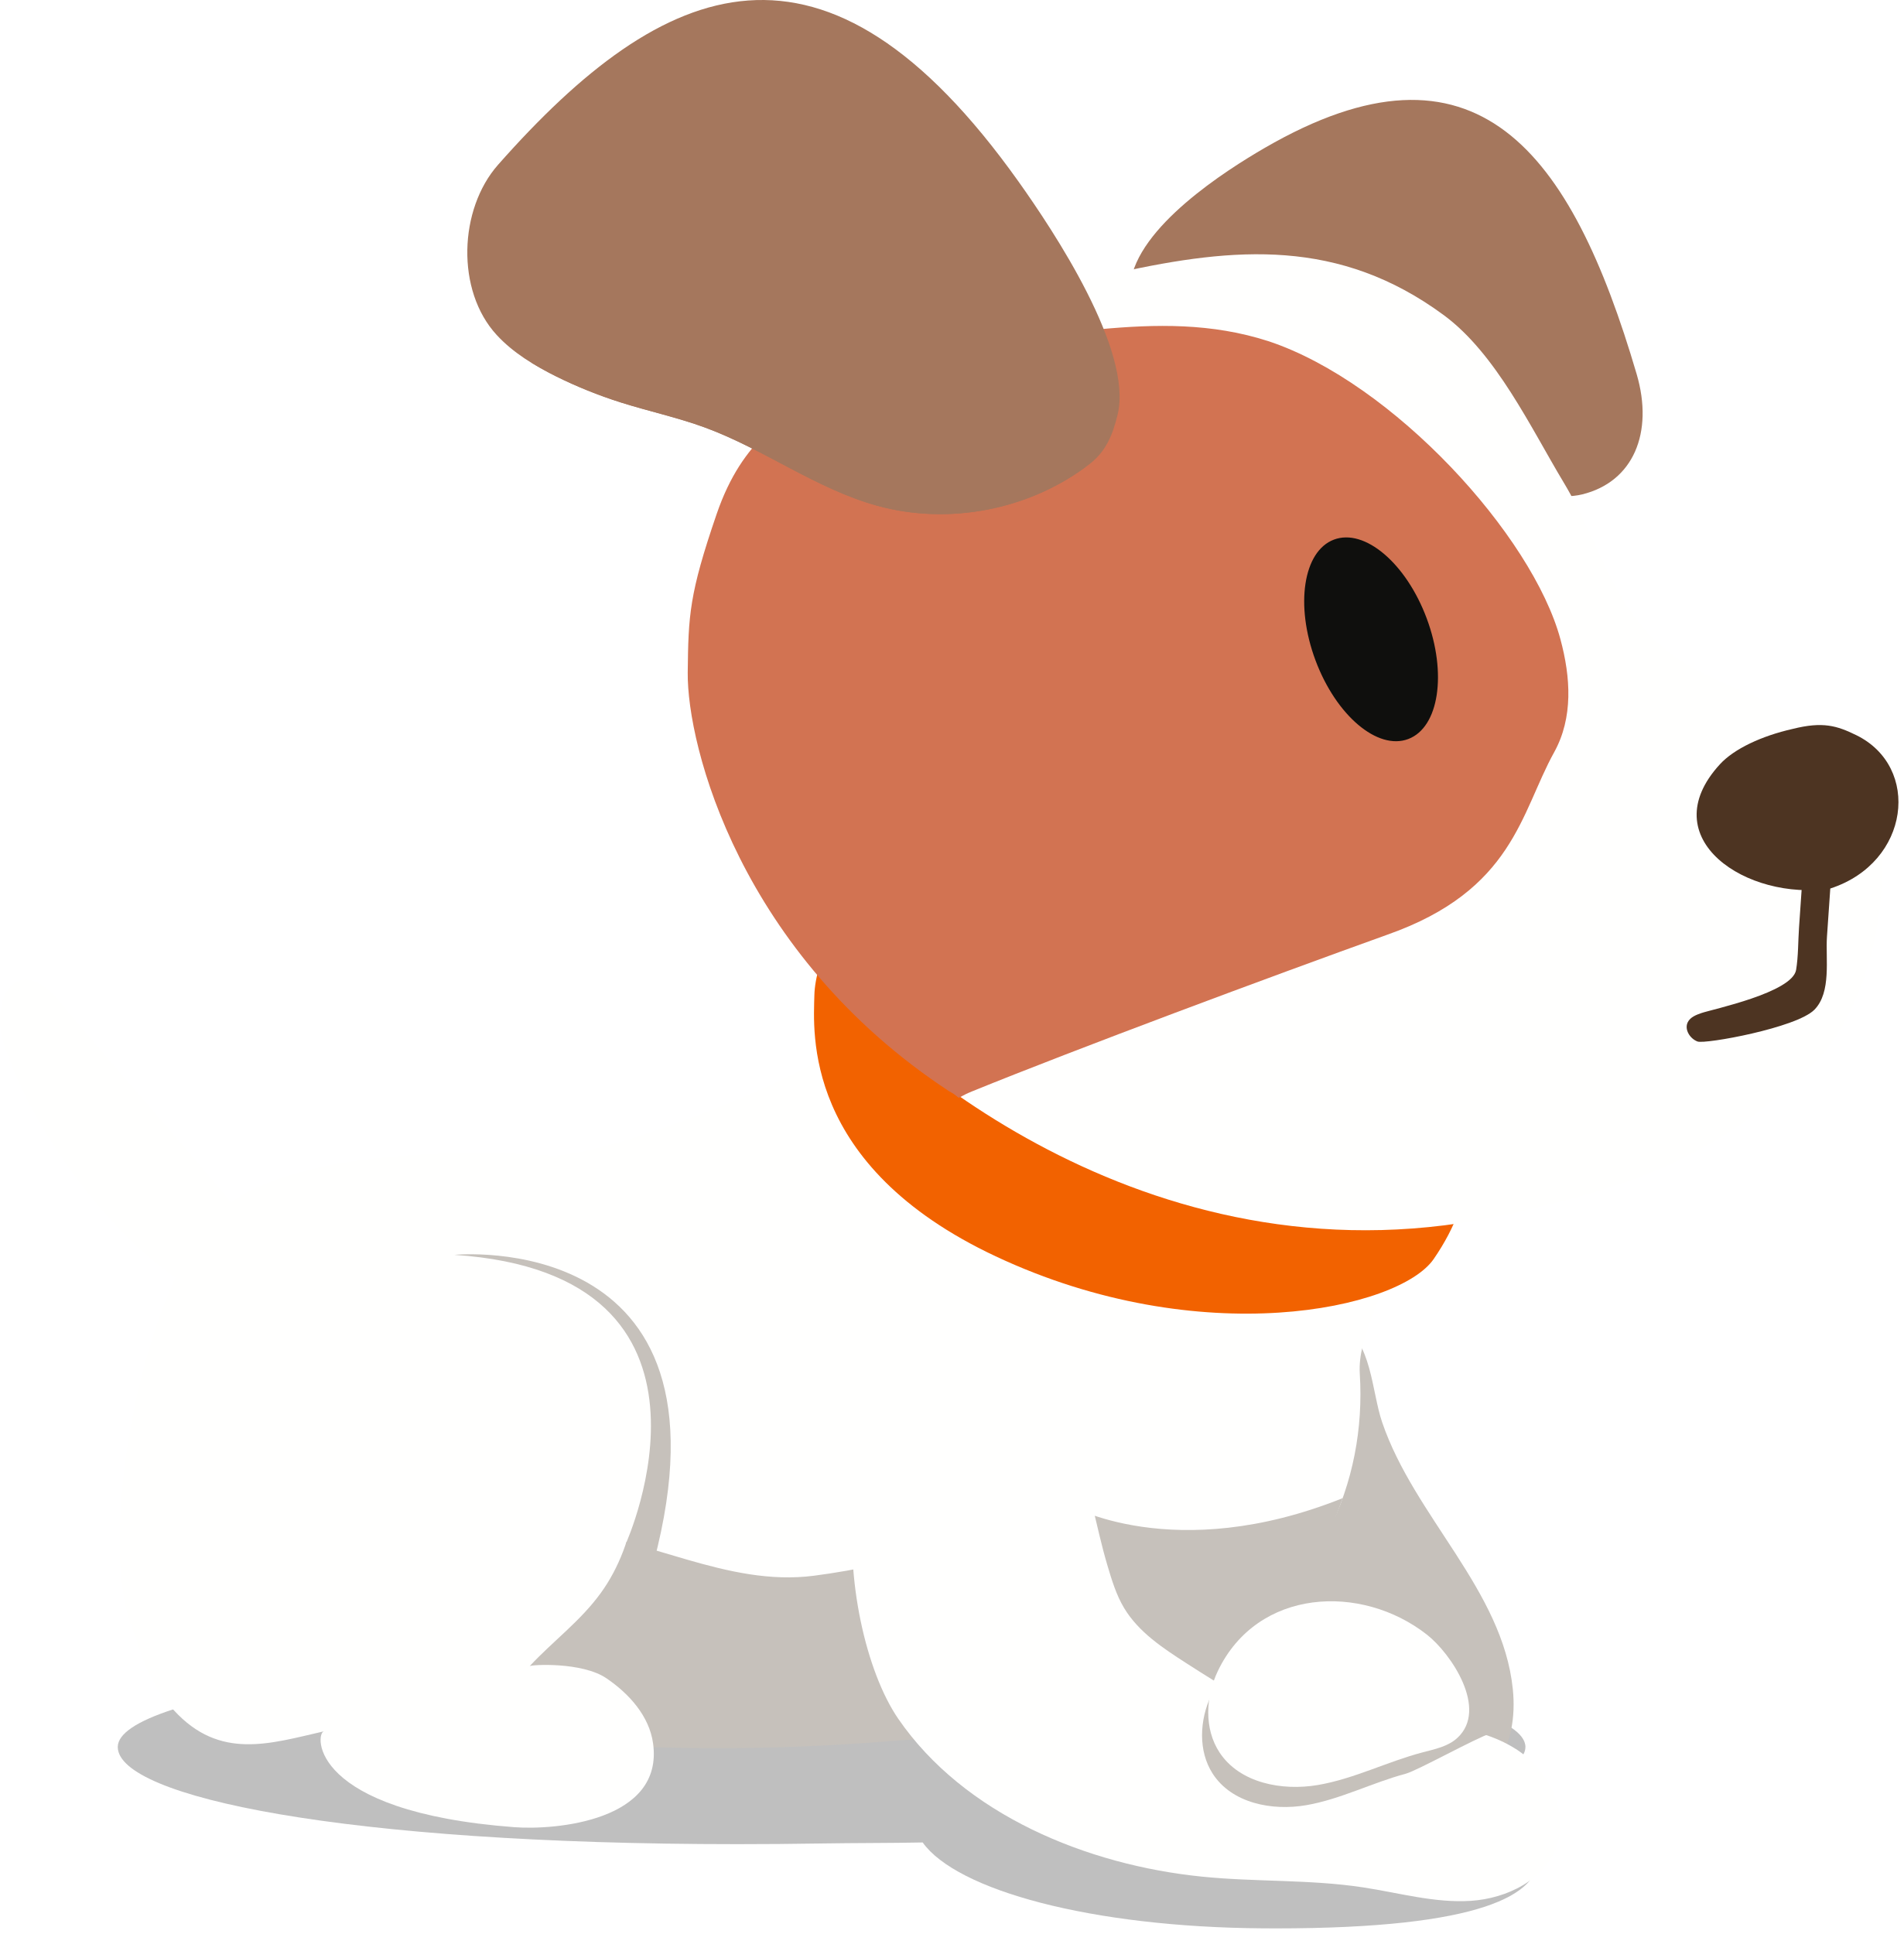
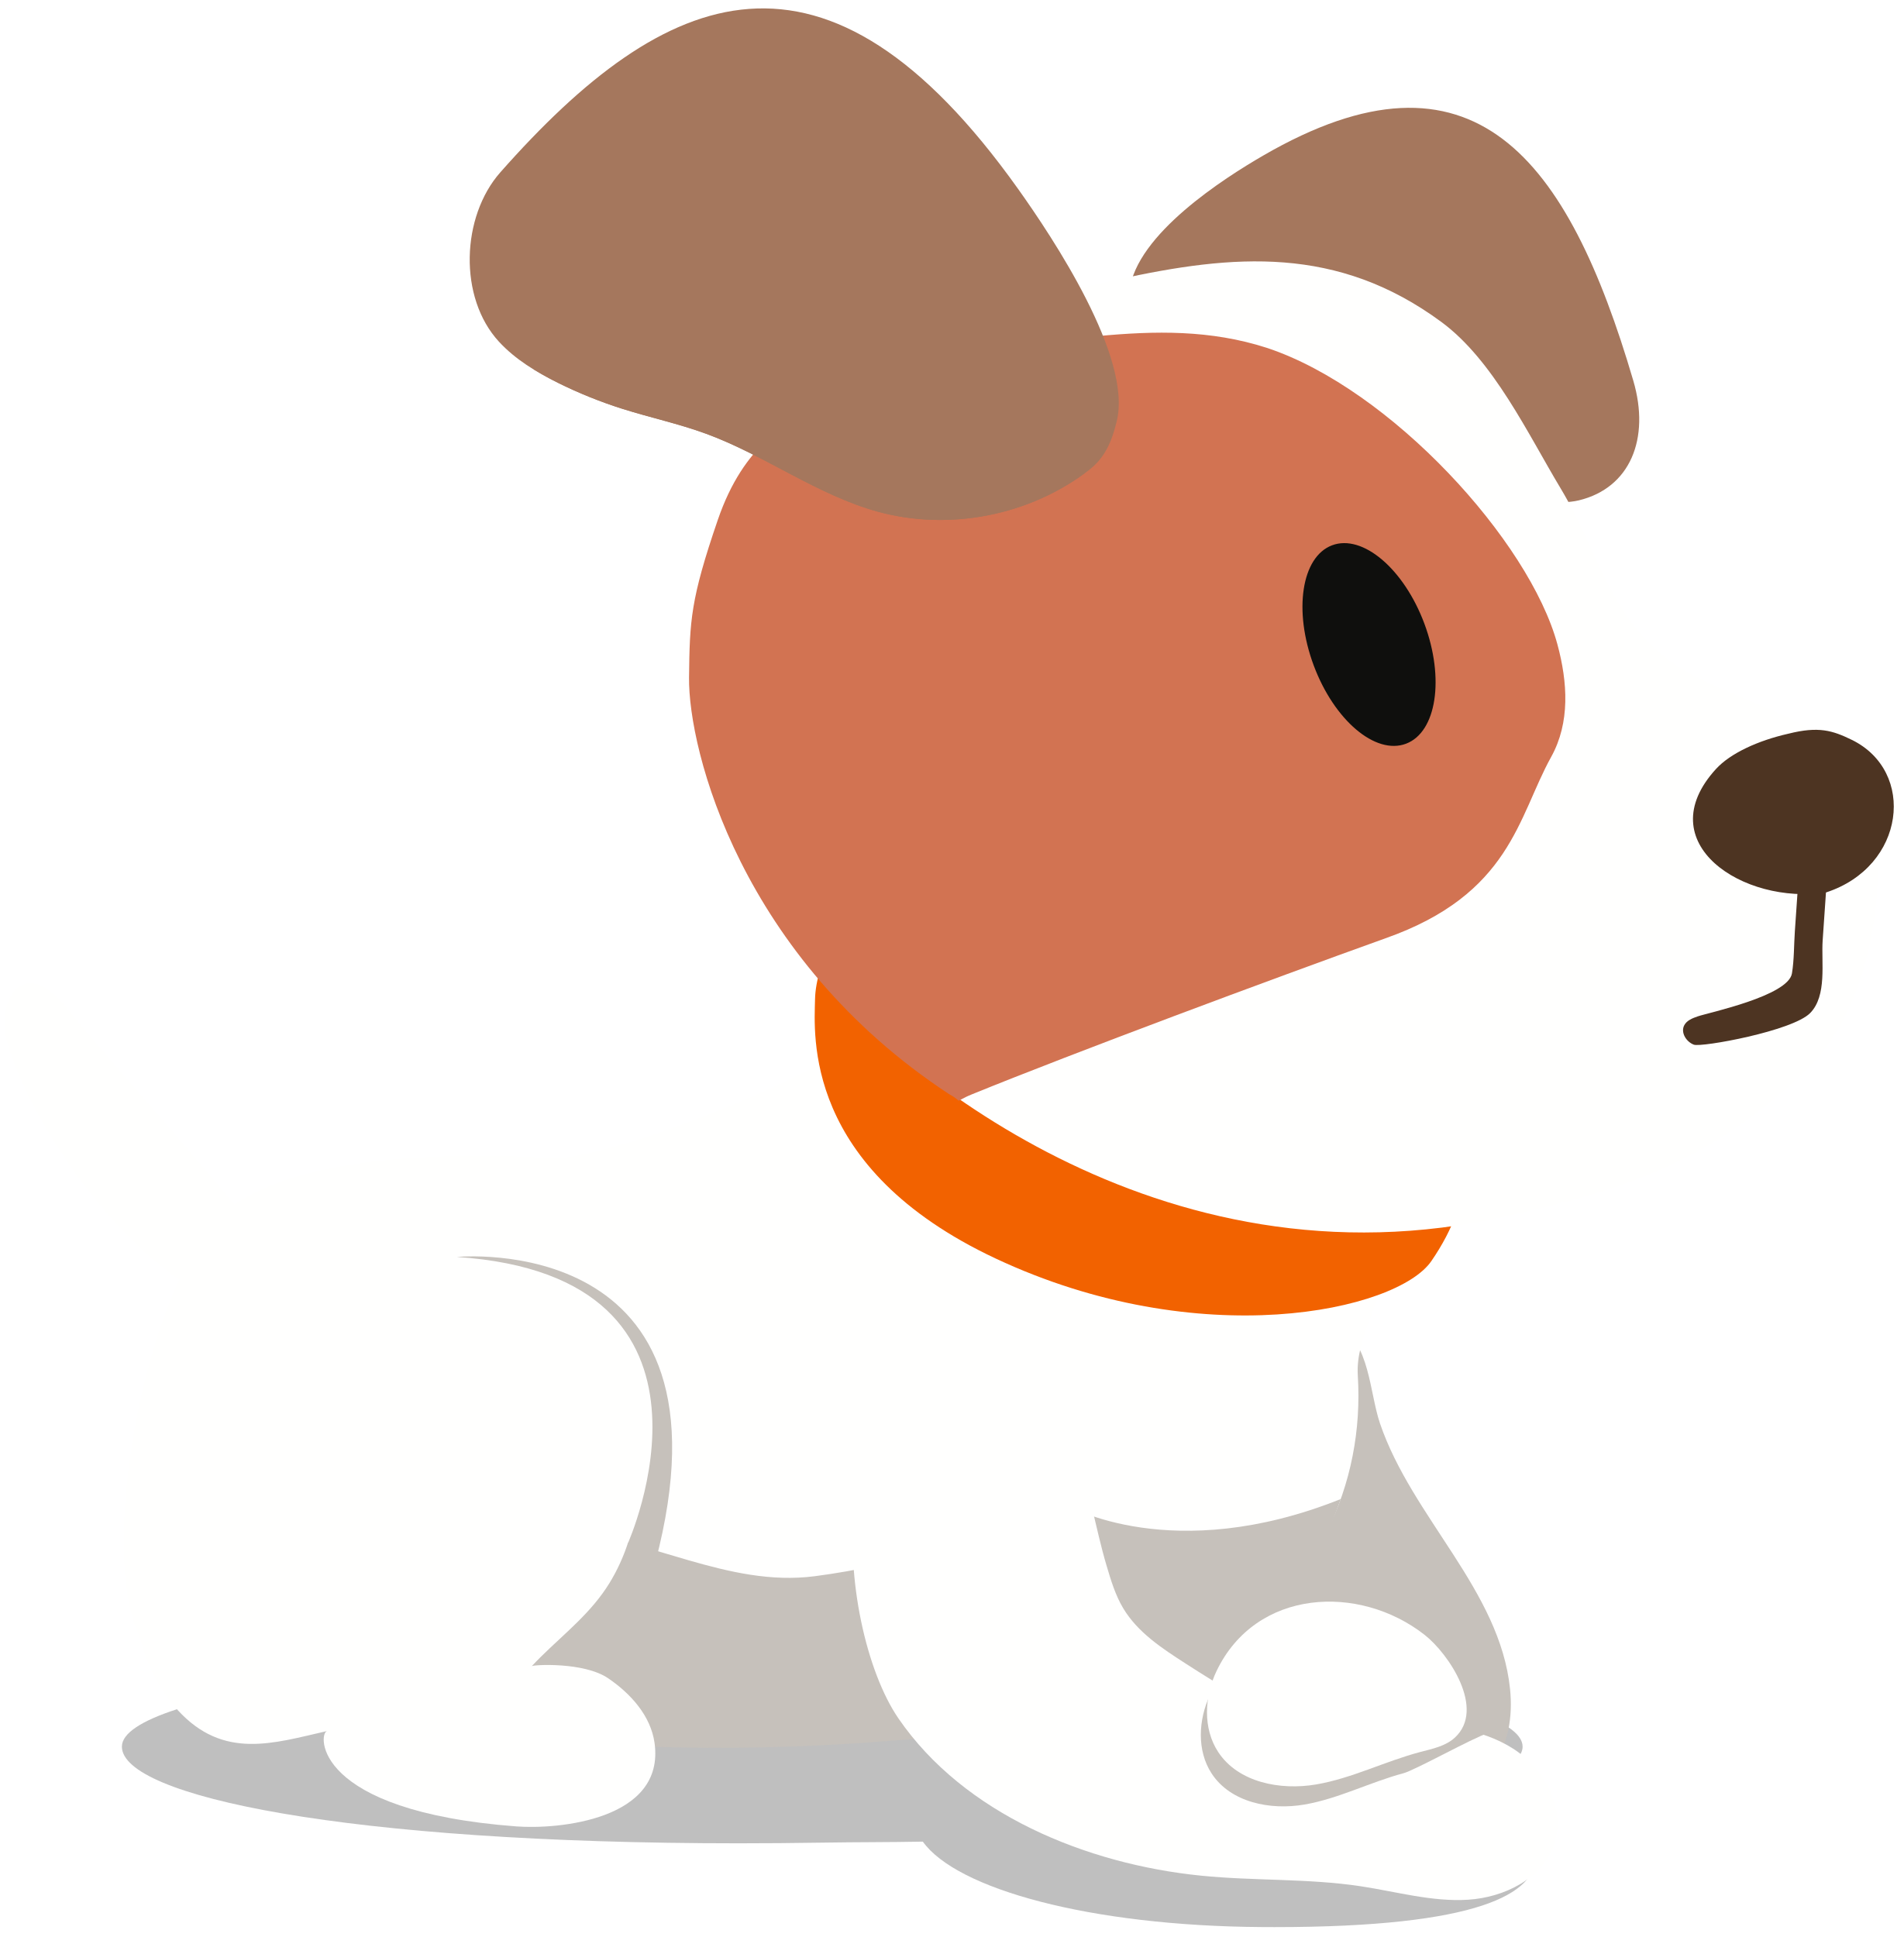
- <svg xmlns="http://www.w3.org/2000/svg" width="185px" height="188px" viewBox="0 0 185 188" version="1.1">
+ <svg xmlns="http://www.w3.org/2000/svg" width="112px" height="114px" viewBox="0 0 112 114" version="1.1">
  <g id="Dog-states" stroke="none" stroke-width="1" fill="none" fill-rule="evenodd">
-     <g id="for-markdown-descriptions" transform="translate(-46, -58)">
-       <g id="waiting" transform="translate(138.264, 151.7271) scale(-1, 1) translate(-138.264, -151.7271) translate(46, 58)">
-         <path d="M60.487,187.454 C40.457,187.454 34.97,184.156 34.97,180.533 C34.97,178.264 40.07,176.261 47.869,175.05 C40.538,173.556 36.258,171.757 36.258,169.82 C36.258,164.637 66.885,160.439 104.675,160.439 C142.454,160.439 173.081,164.637 173.081,169.82 C173.081,174.667 151.2,179.267 112.851,179.267 C110.204,179.267 107.477,179.245 104.675,179.2 C101.335,179.146 98.056,179.166 94.844,179.102 C91.533,183.747 78.491,187.336 61.767,187.449 C61.333,187.452 60.908,187.454 60.487,187.454" id="Fill-71" fill-opacity="0.25" fill="#000000" />
-         <path d="M50.183,138.259 C47.049,147.447 38.471,154.542 37.483,164.202 C37.215,166.833 37.612,169.669 39.279,171.719 C41.531,174.488 45.66,175.156 49.062,174.099 C52.465,173.042 55.247,170.571 57.627,167.912 C64.195,160.57 68.551,151.074 68.937,141.216 C69.106,136.906 68.304,132.139 65.006,129.371 C62.19,127.006 57.47,126.767 54.286,128.616 C51.16,130.432 51.23,135.19 50.183,138.259" id="Fill-72" fill="#C6C1BB" />
-         <path d="M157.09,123.231 C154.502,127.102 161.725,127.177 163.853,126.261 C172.185,122.659 181.344,110.405 184.206,101.317 C184.818,99.376 184.635,96.438 182.983,95.501 C181.368,94.584 179.573,96.239 178.388,97.764 C175.845,101.037 160.497,118.135 157.09,123.231" id="Fill-73" fill="#FFFFFE" />
-         <path d="M163.059,117.645 C155.239,110.812 134.197,112.127 131.148,112.32 C125.811,112.66 104.167,104.044 101.6,100.711 C95.781,93.155 89.124,90.71 78.652,90.857 C71.072,90.963 63.599,94.427 58.605,100.149 C56.198,102.907 54.369,106.126 52.821,109.446 C50.931,113.496 49.426,118.104 49.689,122.632 C49.908,126.4 52.592,129.8 52.357,133.558 C51.696,144.159 56.316,154.569 67.061,161.747 C80.726,170.874 97.284,167.654 112.129,164.42 C118.526,163.025 120.028,160.703 126.659,160.736 C132.823,160.769 140.095,164.003 146.245,163.523 C157.153,162.675 167.568,168.95 171.684,158.296 C175.297,148.944 170.37,124.034 163.059,117.645" id="Fill-74" fill="#FFFFFE" />
-         <path d="M144.848,152.563 C140.489,148.606 135.602,148.377 130.022,148.764 C121.681,149.341 113.934,154.274 105.41,153.173 C96.989,152.084 88.543,149.315 80.677,146.272 C80.677,146.272 70.452,152.208 54.028,145.635 C56.209,151.752 59.147,159.203 65.723,163.594 C74.657,169.561 87.514,168.385 97.913,169.242 C109.754,170.217 121.679,170.166 133.51,169.081 C137.535,168.712 144.586,168.226 147.323,164.665 C149.93,161.272 147.66,155.116 144.848,152.563" id="Fill-75" fill="#C6C1BB" />
-         <path d="M99.62,85.806 C102.533,88.024 105.298,93.16 105.373,96.784 C105.444,100.234 106.578,113.281 87.742,122.127 C67.804,131.491 48.533,127.263 45.177,122.391 C36.373,109.604 46.903,100.217 56.228,92.858 C65.007,85.931 79.271,76.82 91.125,81.78 C93.676,82.848 97.365,84.089 99.62,85.806" id="Fill-76" fill="#F26200" />
-         <path d="M25.444,36.374 C23.778,42.051 25.761,46.846 30.752,48.061 C38.578,49.966 66.64,37.219 69.05,35.927 C72.081,34.298 75.244,32.486 74.661,27.59 C73.999,22.048 65.346,16.551 61.607,14.383 C41.043,2.459 31.82,14.657 25.444,36.374" id="Fill-77" fill="#A5775D" />
-         <path d="M2.436,76.773 C4.222,69.53 16.147,67.95 21.847,63.757 C27.833,59.354 28.808,53.113 32.55,46.883 C35.75,41.556 39.106,34.386 44.192,30.635 C54.347,23.151 64.487,24.001 75.811,26.489 C90.961,29.816 103.205,33.914 112.437,46.805 C117.905,54.441 119.546,76.547 105.022,94.318 C97.987,102.926 71.978,125.782 37.839,118.002 C27.343,115.611 18.128,113.104 8.353,103.515 C2.574,97.846 0.132,86.117 2.436,76.773" id="Fill-78" fill="#FFFFFE" />
-         <path d="M116.297,73.132 C118.167,69.759 117.905,65.823 116.912,62.147 C114.187,52.046 100.646,37.2 88.556,33.174 C77.449,29.582 66.855,33.668 55.066,33.174 C51.553,33.026 48.334,37.906 44.741,37.94 C41.662,40.801 37.489,42.408 34.892,49.979 C32.227,57.751 32.147,59.807 32.085,65.375 C32.006,72.483 37.156,92.727 57.502,106.084 C59.046,106.908 57.713,106.908 59.738,106.084 C69.916,101.944 88.556,95 100.107,90.851 C112.36,86.533 113.044,79.003 116.297,73.132 Z" id="Fill-124" fill="#D27352" transform="translate(74.88313, 69.19176) scale(-1, 1) translate(-74.88313, -69.19176) " />
-         <path d="M56.664,64.189 C54.667,69.542 50.63,72.967 47.645,71.838 C44.66,70.711 43.86,65.458 45.855,60.106 C47.852,54.753 51.889,51.328 54.875,52.456 C57.859,53.584 58.66,58.837 56.664,64.189" id="Fill-79" fill="#0F0F0D" />
-         <path d="M136.119,16.019 C139.93,20.335 140.226,28.252 136.246,32.566 C134.65,34.297 132.595,35.535 130.488,36.58 C128.466,37.583 126.367,38.43 124.216,39.112 C121.489,39.977 118.678,40.576 115.993,41.563 C110.222,43.685 105.15,47.551 99.221,49.174 C92.235,51.086 84.396,49.545 78.646,45.129 C77.011,43.874 76.367,42.249 75.895,40.292 C74.397,34.059 82.117,22.442 85.536,17.64 C104.342,-8.777 119.929,-2.313 136.119,16.019" id="Fill-80" fill="#A5775D" />
-         <path d="M17.359,74.299 C15.966,72.78 13.275,71.535 10.311,70.863 L10.3,70.861 L10.287,70.858 C7.34,70.116 5.977,70.549 4.116,71.455 C-2.208,74.534 -1.141,83.835 6.604,86.364 L6.603,86.366 L6.613,86.368 L6.627,86.372 L6.628,86.369 C14.677,87.617 23.99,81.539 17.359,74.299" id="Fill-81" fill="#4D3422" />
-         <path d="M19.533,101.242 C20.273,100.961 20.834,100.064 20.474,99.357 C20.226,98.871 19.663,98.653 19.149,98.476 C18.093,98.113 10.311,96.486 9.948,94.28 C9.728,92.944 9.758,91.515 9.664,90.165 C9.502,87.799 9.339,85.433 9.176,83.067 C9.122,82.302 8.465,81.722 7.698,81.777 C6.935,81.83 6.359,82.494 6.411,83.259 C6.59,85.859 6.77,88.46 6.949,91.061 C7.096,93.197 6.5,96.452 8.167,98.15 C9.894,99.91 18.793,101.523 19.533,101.242" id="Fill-82" fill="#4D3422" />
-         <path d="M97.221,167.074 C103.495,157.939 105.41,130.494 87.949,134.399 C79.133,136.371 79.09,144.753 76.901,152.125 C76.474,153.564 76.039,155.021 75.268,156.308 C73.858,158.663 71.472,160.226 69.167,161.708 C65.84,163.846 62.433,166.02 58.593,166.952 C55.051,167.812 51.351,167.564 47.706,167.61 C44.062,167.658 40.263,168.058 37.186,170.019 C34.111,171.981 32.014,175.902 33.182,179.366 C34.314,182.722 38.058,184.556 41.582,184.778 C45.107,185 48.577,183.991 52.069,183.463 C57.225,182.683 62.482,182.95 67.671,182.427 C78.897,181.297 90.819,176.395 97.221,167.074" id="Fill-83" fill="#FFFFFE" />
-         <path d="M66.803,164.801 C67.936,167.198 68.087,170.207 66.648,172.426 C64.788,175.294 60.89,176.053 57.56,175.478 C54.23,174.902 51.162,173.294 47.896,172.421 C46.76,172.118 41.126,168.972 39.671,168.511 C35.93,167.326 45.247,163.176 47.503,161.386 C53.554,156.586 63.131,157.03 66.803,164.801" id="Fill-84" fill="#C6C1BB" />
-         <path d="M66.155,162.436 C67.347,164.923 67.507,168.046 65.992,170.35 C64.035,173.326 59.932,174.113 56.428,173.516 C52.923,172.919 49.694,171.25 46.256,170.345 C45.061,170.03 43.778,169.776 42.87,168.935 C39.854,166.144 43.468,160.749 45.843,158.892 C52.211,153.91 62.29,154.372 66.155,162.436" id="Fill-85" fill="#FFFFFE" />
-         <path d="M123.409,136.722 C121.67,142.805 122.586,149.963 126.132,154.853 C128.118,157.594 130.781,159.528 133.042,161.96 C132.911,161.819 127.963,161.526 125.584,163.142 C123.369,164.647 121.421,166.819 121.051,169.461 C119.991,177.024 130.566,177.917 134.536,177.617 C154.481,176.109 153.91,168.496 153.045,168.299 C158.288,169.494 163.158,171.127 167.62,166.26 C171.599,161.921 172.809,154.861 171.708,148.627 C170.014,139.029 164.139,130.682 156.599,126.635 C154.159,125.325 151.498,124.112 148.847,123.544 C144.07,122.522 139.05,120.78 134.308,123.127 C129.343,125.585 125.122,130.728 123.409,136.722" id="Fill-86" fill="#FFFFFE" />
-         <path d="M123.677,150.007 C123.677,150.007 111.887,123.873 140.359,121.981 C140.359,121.981 112.371,119.232 120.976,151.829 L123.677,150.007" id="Fill-87" fill="#C6C1BB" />
-         <path d="M99.221,49.174 C105.15,47.551 110.222,43.685 115.993,41.564 C118.678,40.576 121.488,39.977 124.216,39.112 C126.367,38.43 128.466,37.583 130.488,36.58 C131.279,36.188 132.053,35.753 132.808,35.292 C132.683,34.897 132.544,34.505 132.371,34.124 C131.009,31.125 128.266,28.946 125.295,27.54 C120.602,25.319 115.213,24.797 110.08,25.565 C104.949,26.331 100.058,28.337 95.567,30.946 C90.439,33.925 85.78,37.712 81.798,42.114 C80.909,43.097 79.941,44.21 79.037,45.411 C84.749,49.604 92.39,51.044 99.221,49.174" id="Fill-88" fill="#A5775D" />
+     <g id="for-markdown-descriptions" transform="translate(-33, -42)">
+       <g id="Group" transform="translate(14, 19)">
+         <g id="waiting" transform="translate(74.85783, 79.95606) scale(-1, 1) translate(-74.85783, -79.95606) translate(19.27711, 23.49398)">
+           <path d="M36.438,112.924 C24.372,112.924 21.066,110.937 21.066,108.755 C21.066,107.388 24.139,106.181 28.837,105.452 C24.42,104.552 21.842,103.468 21.842,102.301 C21.842,99.179 40.292,96.65 63.057,96.65 C85.816,96.65 104.266,99.179 104.266,102.301 C104.266,105.221 91.084,107.992 67.982,107.992 C66.388,107.992 64.745,107.979 63.057,107.952 C61.045,107.919 59.07,107.931 57.135,107.893 C55.14,110.691 47.284,112.853 37.209,112.921 C36.948,112.923 36.692,112.924 36.438,112.924" id="Fill-71" fill-opacity="0.25" fill="#000000" />
+           <path d="M30.231,83.289 C28.343,88.824 23.175,93.098 22.58,98.917 C22.419,100.502 22.658,102.21 23.662,103.445 C25.019,105.113 27.506,105.516 29.555,104.879 C31.605,104.242 33.281,102.754 34.715,101.152 C38.672,96.729 41.296,91.008 41.528,85.07 C41.63,82.474 41.147,79.602 39.16,77.934 C37.464,76.51 34.62,76.366 32.702,77.48 C30.819,78.574 30.861,81.44 30.231,83.289" id="Fill-72" fill="#C6C1BB" />
+           <path d="M94.632,74.236 C93.073,76.568 97.425,76.613 98.707,76.061 C103.726,73.891 109.243,66.509 110.967,61.034 C111.336,59.865 111.226,58.095 110.231,57.531 C109.258,56.978 108.176,57.975 107.463,58.894 C105.931,60.866 96.685,71.166 94.632,74.236" id="Fill-73" fill="#FFFFFE" />
+           <path d="M98.228,70.871 C93.517,66.754 80.842,67.546 79.005,67.663 C75.79,67.868 62.751,62.677 61.205,60.669 C57.699,56.118 53.689,54.645 47.381,54.733 C42.814,54.797 38.313,56.884 35.304,60.331 C33.854,61.992 32.752,63.931 31.82,65.931 C30.681,68.371 29.775,71.147 29.933,73.875 C30.065,76.145 31.682,78.193 31.54,80.457 C31.142,86.843 33.925,93.114 40.398,97.438 C48.63,102.936 58.605,100.996 67.548,99.048 C71.401,98.208 72.306,96.809 76.301,96.829 C80.014,96.849 84.395,98.797 88.099,98.508 C94.67,97.997 100.945,101.777 103.424,95.359 C105.601,89.725 102.632,74.719 98.228,70.871" id="Fill-74" fill="#FFFFFE" />
+           <path d="M87.258,91.905 C84.632,89.522 81.688,89.384 78.326,89.617 C73.302,89.965 68.635,92.936 63.5,92.273 C58.427,91.617 53.339,89.949 48.601,88.116 C48.601,88.116 42.441,91.692 32.547,87.732 C33.861,91.417 35.631,95.905 39.592,98.551 C44.974,102.145 52.719,101.437 58.984,101.953 C66.117,102.54 73.301,102.51 80.428,101.856 C82.852,101.634 87.1,101.341 88.749,99.196 C90.319,97.152 88.952,93.443 87.258,91.905" id="Fill-75" fill="#C6C1BB" />
+           <path d="M60.012,51.69 C61.767,53.027 63.432,56.121 63.478,58.304 C63.52,60.382 64.204,68.242 52.857,73.571 C40.846,79.212 29.237,76.665 27.215,73.73 C21.911,66.027 28.255,60.372 33.872,55.939 C39.161,51.766 47.754,46.277 54.895,49.265 C56.431,49.908 58.654,50.656 60.012,51.69" id="Fill-76" fill="#F26200" />
+           <path d="M15.328,21.912 C14.324,25.332 15.519,28.221 18.525,28.952 C23.24,30.1 40.145,22.421 41.596,21.643 C43.422,20.662 45.328,19.57 44.976,16.621 C44.578,13.282 39.365,9.971 37.113,8.665 C24.725,1.481 19.169,8.83 15.328,21.912" id="Fill-77" fill="#A5775D" />
+           <path d="M1.467,46.249 C2.543,41.886 9.727,40.934 13.161,38.408 C16.767,35.755 17.354,31.996 19.608,28.243 C21.536,25.034 23.558,20.715 26.622,18.455 C32.739,13.946 38.848,14.458 45.669,15.957 C54.796,17.962 62.172,20.43 67.733,28.196 C71.027,32.796 72.016,46.113 63.266,56.818 C59.028,62.004 43.36,75.772 22.795,71.086 C16.472,69.645 10.92,68.135 5.032,62.358 C1.551,58.943 0.079,51.878 1.467,46.249" id="Fill-78" fill="#FFFFFE" />
+           <path d="M70.058,44.056 C71.185,42.024 71.027,39.653 70.429,37.438 C68.788,31.353 60.63,22.409 53.347,19.984 C46.656,17.82 40.274,20.282 33.172,19.984 C31.056,19.895 29.117,22.835 26.952,22.855 C25.097,24.579 22.583,25.547 21.019,30.108 C19.414,34.79 19.366,36.028 19.328,39.383 C19.281,43.664 22.383,55.86 34.64,63.906 C35.57,64.402 34.767,64.402 35.987,63.906 C42.118,61.412 53.347,57.229 60.306,54.729 C67.687,52.128 68.099,47.592 70.058,44.056 Z" id="Fill-124" fill="#D27352" transform="translate(45.11032, 41.68178) scale(-1, 1) translate(-45.11032, -41.68178) " />
+           <path d="M34.135,38.668 C32.932,41.893 30.5,43.956 28.702,43.276 C26.904,42.597 26.422,39.433 27.623,36.208 C28.826,32.984 31.258,30.921 33.057,31.6 C34.855,32.28 35.337,35.444 34.135,38.668" id="Fill-79" fill="#0F0F0D" />
+           <path d="M81.999,9.65 C84.295,12.25 84.473,17.019 82.076,19.618 C81.114,20.661 79.876,21.407 78.607,22.036 C77.389,22.64 76.125,23.151 74.829,23.562 C73.186,24.083 71.493,24.443 69.875,25.038 C66.399,26.316 63.343,28.645 59.772,29.623 C55.563,30.775 50.841,29.846 47.377,27.186 C46.392,26.43 46.004,25.451 45.72,24.272 C44.817,20.518 49.468,13.519 51.528,10.627 C62.857,-5.287 72.246,-1.393 81.999,9.65" id="Fill-80" fill="#A5775D" />
+           <path d="M10.457,44.758 C9.618,43.843 7.997,43.093 6.211,42.689 L6.205,42.687 L6.197,42.686 C4.422,42.239 3.601,42.499 2.479,43.045 C-1.33,44.9 -0.687,50.503 3.978,52.027 L3.978,52.028 L3.984,52.029 L3.992,52.031 L3.993,52.03 C8.842,52.781 14.452,49.12 10.457,44.758" id="Fill-81" fill="#4D3422" />
+           <path d="M11.767,60.989 C12.213,60.82 12.551,60.28 12.334,59.854 C12.184,59.561 11.845,59.43 11.535,59.323 C10.899,59.104 6.211,58.124 5.993,56.795 C5.86,55.99 5.878,55.13 5.822,54.316 C5.724,52.891 5.626,51.466 5.528,50.04 C5.495,49.58 5.099,49.23 4.637,49.263 C4.178,49.295 3.831,49.695 3.862,50.156 C3.97,51.722 4.078,53.289 4.186,54.856 C4.275,56.143 3.916,58.104 4.92,59.127 C5.96,60.187 11.321,61.158 11.767,60.989" id="Fill-82" fill="#4D3422" />
+           <path d="M58.567,100.647 C62.346,95.144 63.5,78.611 52.981,80.963 C47.67,82.151 47.645,87.201 46.326,91.642 C46.069,92.508 45.807,93.386 45.342,94.162 C44.493,95.58 43.055,96.522 41.667,97.415 C39.663,98.702 37.61,100.012 35.297,100.574 C33.163,101.092 30.934,100.942 28.739,100.97 C26.543,100.999 24.255,101.24 22.401,102.421 C20.549,103.603 19.285,105.965 19.989,108.052 C20.671,110.074 22.926,111.178 25.049,111.312 C27.173,111.446 29.263,110.838 31.367,110.52 C34.473,110.05 37.64,110.211 40.766,109.896 C47.528,109.215 54.71,106.262 58.567,100.647" id="Fill-83" fill="#FFFFFE" />
+           <path d="M40.243,99.278 C40.925,100.722 41.016,102.534 40.149,103.871 C39.029,105.599 36.681,106.056 34.675,105.71 C32.669,105.363 30.82,104.394 28.853,103.868 C28.169,103.686 24.775,101.79 23.898,101.513 C21.645,100.799 27.257,98.299 28.616,97.221 C32.261,94.329 38.031,94.596 40.243,99.278" id="Fill-84" fill="#C6C1BB" />
+           <path d="M39.852,97.853 C40.57,99.351 40.667,101.233 39.754,102.621 C38.575,104.413 36.104,104.887 33.993,104.528 C31.881,104.168 29.936,103.163 27.865,102.618 C27.145,102.428 26.372,102.275 25.825,101.768 C24.008,100.087 26.185,96.837 27.616,95.718 C31.452,92.717 37.524,92.995 39.852,97.853" id="Fill-85" fill="#FFFFFE" />
+           <path d="M74.343,82.363 C73.295,86.027 73.847,90.339 75.983,93.285 C77.179,94.936 78.784,96.101 80.146,97.566 C80.067,97.481 77.086,97.305 75.653,98.278 C74.319,99.185 73.145,100.493 72.922,102.085 C72.284,106.641 78.654,107.179 81.046,106.998 C93.061,106.09 92.717,101.504 92.196,101.385 C95.354,102.105 98.288,103.089 100.976,100.157 C103.373,97.543 104.102,93.29 103.439,89.534 C102.418,83.752 98.879,78.724 94.337,76.286 C92.867,75.497 91.264,74.766 89.667,74.424 C86.789,73.808 83.765,72.759 80.908,74.173 C77.917,75.654 75.375,78.752 74.343,82.363" id="Fill-86" fill="#FFFFFE" />
+           <path d="M74.504,90.366 C74.504,90.366 67.402,74.622 84.554,73.483 C84.554,73.483 67.693,71.827 72.877,91.463 L74.504,90.366" id="Fill-87" fill="#C6C1BB" />
+           <path d="M59.772,29.623 C63.343,28.645 66.399,26.316 69.875,25.039 C71.493,24.443 73.185,24.083 74.829,23.562 C76.125,23.151 77.389,22.64 78.607,22.036 C79.084,21.8 79.55,21.538 80.005,21.26 C79.929,21.022 79.846,20.786 79.742,20.557 C78.921,18.75 77.269,17.437 75.479,16.59 C72.652,15.252 69.405,14.938 66.313,15.401 C63.222,15.862 60.276,17.071 57.57,18.642 C54.481,20.437 51.675,22.718 49.276,25.37 C48.74,25.962 48.157,26.633 47.613,27.356 C51.054,29.882 55.657,30.749 59.772,29.623" id="Fill-88" fill="#A5775D" />
+         </g>
      </g>
    </g>
  </g>
</svg>
